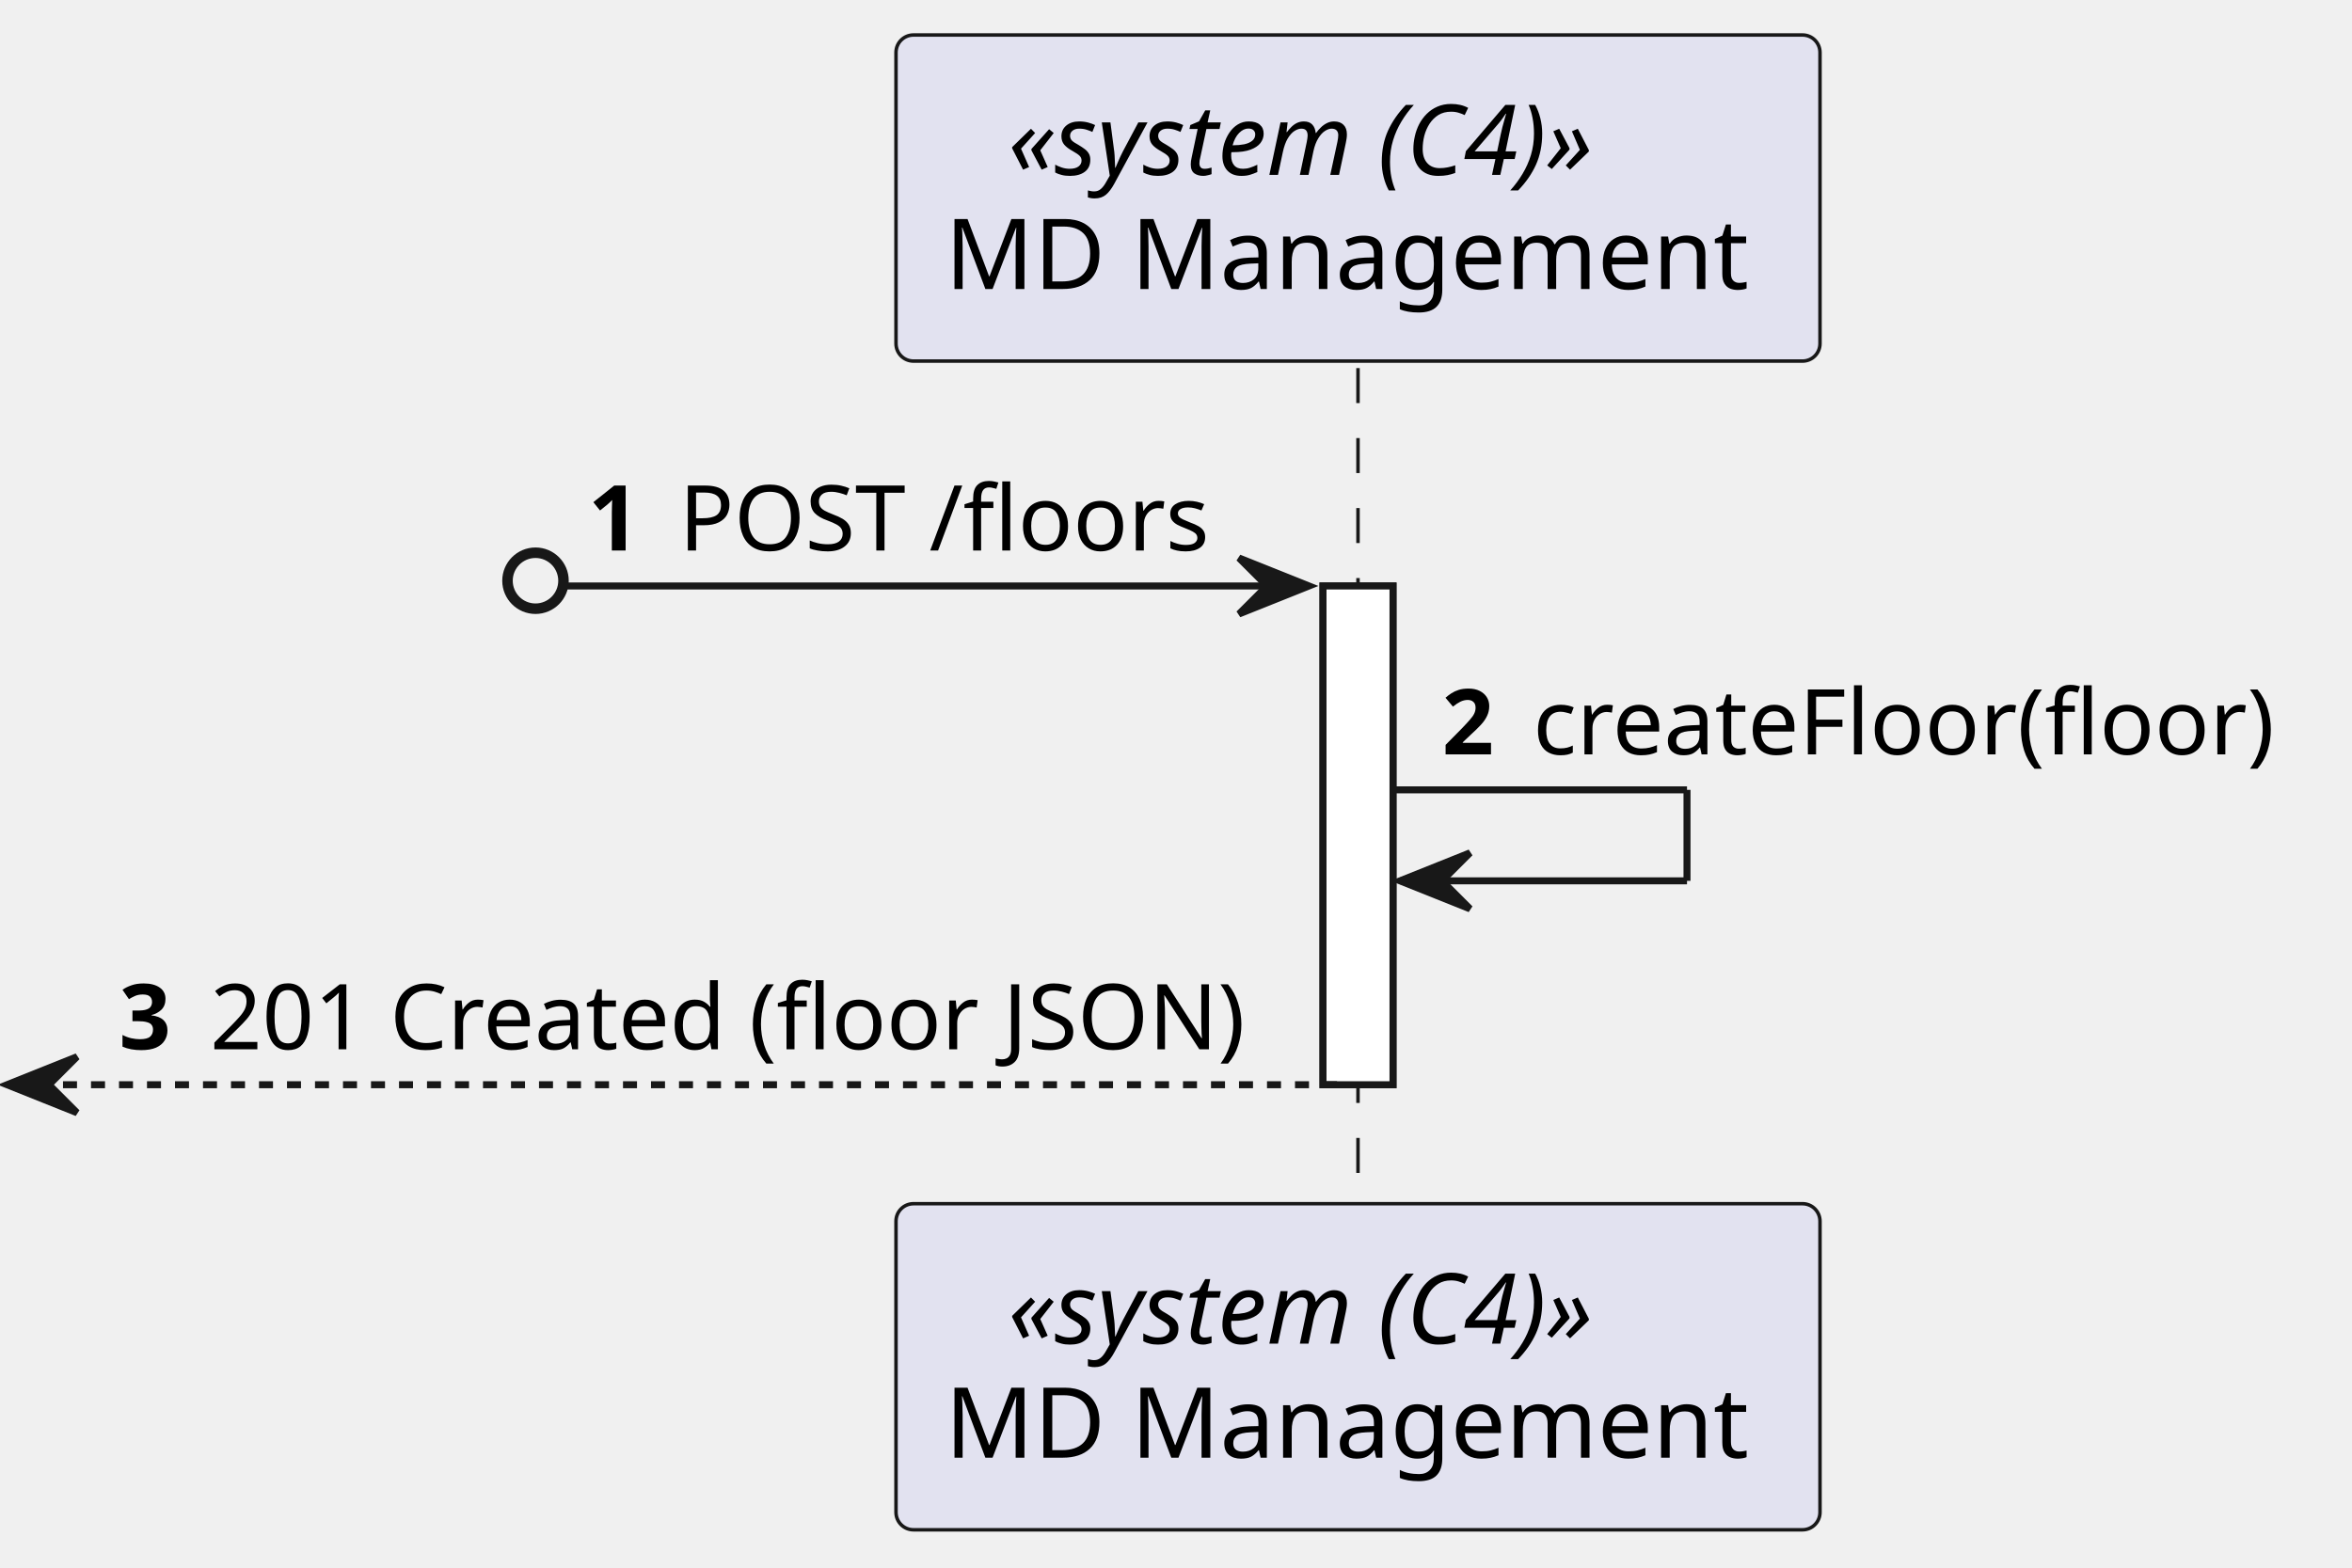
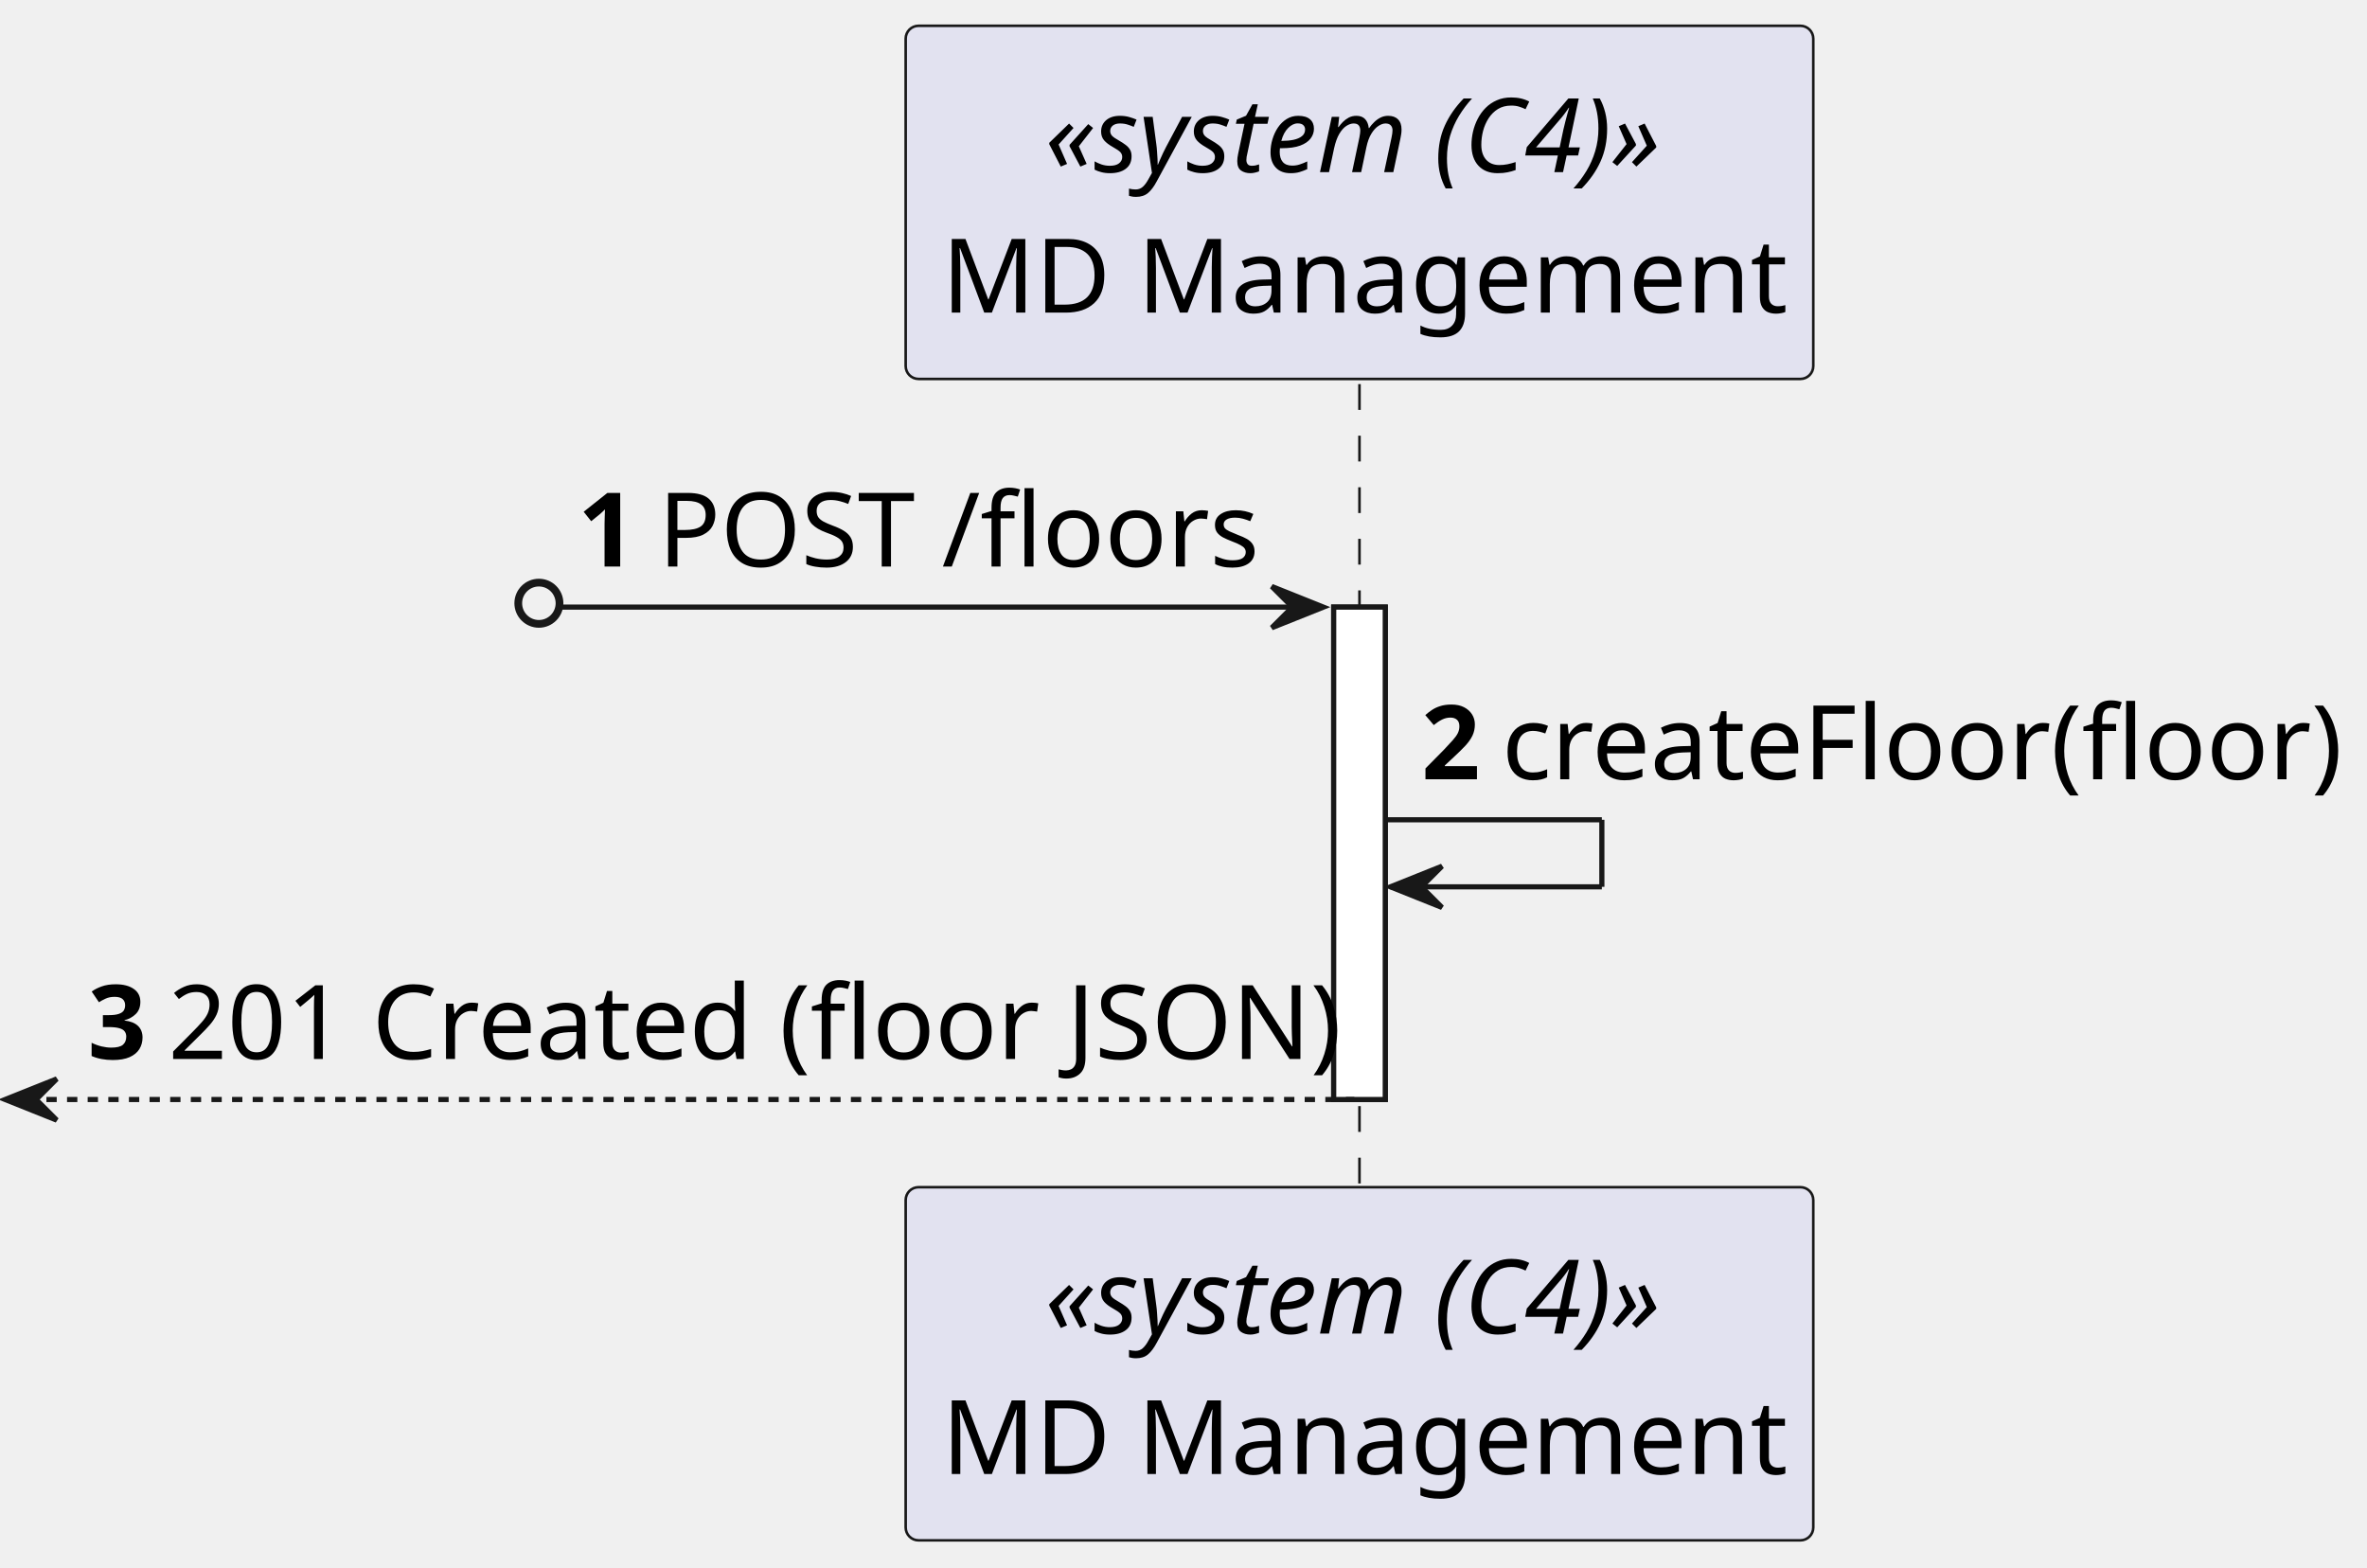
- <svg xmlns="http://www.w3.org/2000/svg" contentStyleType="text/css" height="224px" preserveAspectRatio="none" style="width:336px;height:224px;background:#FFFFFF;" version="1.1" viewBox="0 0 336 224" width="336px" zoomAndPan="magnify">
+ <svg xmlns="http://www.w3.org/2000/svg" contentStyleType="text/css" height="304px" preserveAspectRatio="none" style="width:459px;height:304px;background:#FFFFFF;" version="1.1" viewBox="0 0 459 304" width="459px" zoomAndPan="magnify">
  <defs />
  <g>
-     <rect fill="#FFFFFF" height="71.266" style="stroke:#181818;stroke-width:1.0;" width="10" x="189" y="83.727" />
-     <line style="stroke:#181818;stroke-width:0.5;stroke-dasharray:5.0,5.0;" x1="194" x2="194" y1="52.594" y2="172.992" />
-     <rect fill="#E2E2F0" height="46.594" rx="2.5" ry="2.5" style="stroke:#181818;stroke-width:0.5;" width="132" x="128" y="5" />
-     <text fill="#000000" font-family="sans-serif" font-size="14" font-style="italic" lengthAdjust="spacing" textLength="100" x="144" y="24.995">«system (C4)»</text>
-     <text fill="#000000" font-family="sans-serif" font-size="14" lengthAdjust="spacing" textLength="118" x="135" y="41.292">MD Management</text>
-     <rect fill="#E2E2F0" height="46.594" rx="2.5" ry="2.5" style="stroke:#181818;stroke-width:0.5;" width="132" x="128" y="171.992" />
-     <text fill="#000000" font-family="sans-serif" font-size="14" font-style="italic" lengthAdjust="spacing" textLength="100" x="144" y="191.987">«system (C4)»</text>
-     <text fill="#000000" font-family="sans-serif" font-size="14" lengthAdjust="spacing" textLength="118" x="135" y="208.284">MD Management</text>
-     <rect fill="#FFFFFF" height="71.266" style="stroke:#181818;stroke-width:1.0;" width="10" x="189" y="83.727" />
-     <ellipse cx="76.5" cy="82.977" fill="none" rx="4" ry="4" style="stroke:#181818;stroke-width:1.5;" />
-     <polygon fill="#181818" points="177,79.727,187,83.727,177,87.727,181,83.727" style="stroke:#181818;stroke-width:1.0;" />
-     <line style="stroke:#181818;stroke-width:1.0;" x1="81" x2="183" y1="83.727" y2="83.727" />
-     <text fill="#000000" font-family="sans-serif" font-size="13" font-weight="bold" lengthAdjust="spacing" textLength="9" x="84" y="78.661">1</text>
-     <text fill="#000000" font-family="sans-serif" font-size="13" lengthAdjust="spacing" textLength="77" x="97" y="78.661">POST /floors</text>
-     <line style="stroke:#181818;stroke-width:1.0;" x1="199" x2="241" y1="112.859" y2="112.859" />
-     <line style="stroke:#181818;stroke-width:1.0;" x1="241" x2="241" y1="112.859" y2="125.859" />
-     <line style="stroke:#181818;stroke-width:1.0;" x1="200" x2="241" y1="125.859" y2="125.859" />
-     <polygon fill="#181818" points="210,121.859,200,125.859,210,129.859,206,125.859" style="stroke:#181818;stroke-width:1.0;" />
-     <text fill="#000000" font-family="sans-serif" font-size="13" font-weight="bold" lengthAdjust="spacing" textLength="9" x="206" y="107.793">2</text>
-     <text fill="#000000" font-family="sans-serif" font-size="13" lengthAdjust="spacing" textLength="110" x="219" y="107.793">createFloor(floor)</text>
-     <polygon fill="#181818" points="11,150.992,1,154.992,11,158.992,7,154.992" style="stroke:#181818;stroke-width:1.0;" />
-     <line style="stroke:#181818;stroke-width:1.0;stroke-dasharray:2.0,2.0;" x1="5" x2="193" y1="154.992" y2="154.992" />
-     <text fill="#000000" font-family="sans-serif" font-size="13" font-weight="bold" lengthAdjust="spacing" textLength="9" x="17" y="149.926">3</text>
-     <text fill="#000000" font-family="sans-serif" font-size="13" lengthAdjust="spacing" textLength="157" x="30" y="149.926">201 Created (floor JSON)</text>
+     <rect fill="#FFFFFF" height="95.48" style="stroke:#181818;stroke-width:1.0;" width="10" x="258.625" y="117.72" />
+     <line style="stroke:#181818;stroke-width:0.5;stroke-dasharray:5.0,5.0;" x1="263.625" x2="263.625" y1="74.48" y2="231.2" />
+     <rect fill="#E2E2F0" height="68.48" rx="2.5" ry="2.5" style="stroke:#181818;stroke-width:0.5;" width="176" x="175.625" y="5" />
+     <text fill="#000000" font-family="sans-serif" font-size="20" font-style="italic" lengthAdjust="spacing" textLength="122" x="202.625" y="33.38">«system (C4)»</text>
+     <text fill="#000000" font-family="sans-serif" font-size="20" lengthAdjust="spacing" textLength="162" x="182.625" y="60.62">MD Management</text>
+     <rect fill="#E2E2F0" height="68.48" rx="2.5" ry="2.5" style="stroke:#181818;stroke-width:0.5;" width="176" x="175.625" y="230.2" />
+     <text fill="#000000" font-family="sans-serif" font-size="20" font-style="italic" lengthAdjust="spacing" textLength="122" x="202.625" y="258.58">«system (C4)»</text>
+     <text fill="#000000" font-family="sans-serif" font-size="20" lengthAdjust="spacing" textLength="162" x="182.625" y="285.82">MD Management</text>
+     <rect fill="#FFFFFF" height="95.48" style="stroke:#181818;stroke-width:1.0;" width="10" x="258.625" y="117.72" />
+     <ellipse cx="104.5" cy="116.97" fill="none" rx="4" ry="4" style="stroke:#181818;stroke-width:1.5;" />
+     <polygon fill="#181818" points="246.625,113.72,256.625,117.72,246.625,121.72,250.625,117.72" style="stroke:#181818;stroke-width:1.0;" />
+     <line style="stroke:#181818;stroke-width:1.0;" x1="109" x2="252.625" y1="117.72" y2="117.72" />
+     <text fill="#000000" font-family="sans-serif" font-size="20" font-weight="bold" lengthAdjust="spacing" textLength="11.625" x="112" y="109.86">1</text>
+     <text fill="#000000" font-family="sans-serif" font-size="20" lengthAdjust="spacing" textLength="116" x="127.625" y="109.86">POST /floors</text>
+     <line style="stroke:#181818;stroke-width:1.0;" x1="268.625" x2="310.625" y1="158.96" y2="158.96" />
+     <line style="stroke:#181818;stroke-width:1.0;" x1="310.625" x2="310.625" y1="158.96" y2="171.96" />
+     <line style="stroke:#181818;stroke-width:1.0;" x1="269.625" x2="310.625" y1="171.96" y2="171.96" />
+     <polygon fill="#181818" points="279.625,167.96,269.625,171.96,279.625,175.96,275.625,171.96" style="stroke:#181818;stroke-width:1.0;" />
+     <text fill="#000000" font-family="sans-serif" font-size="20" font-weight="bold" lengthAdjust="spacing" textLength="11.625" x="275.625" y="151.1">2</text>
+     <text fill="#000000" font-family="sans-serif" font-size="20" lengthAdjust="spacing" textLength="161" x="291.25" y="151.1">createFloor(floor)</text>
+     <polygon fill="#181818" points="11,209.2,1,213.2,11,217.2,7,213.2" style="stroke:#181818;stroke-width:1.0;" />
+     <line style="stroke:#181818;stroke-width:1.0;stroke-dasharray:2.0,2.0;" x1="5" x2="262.625" y1="213.2" y2="213.2" />
+     <text fill="#000000" font-family="sans-serif" font-size="20" font-weight="bold" lengthAdjust="spacing" textLength="11.625" x="17" y="205.34">3</text>
+     <text fill="#000000" font-family="sans-serif" font-size="20" lengthAdjust="spacing" textLength="224" x="32.625" y="205.34">201 Created (floor JSON)</text>
  </g>
</svg>
